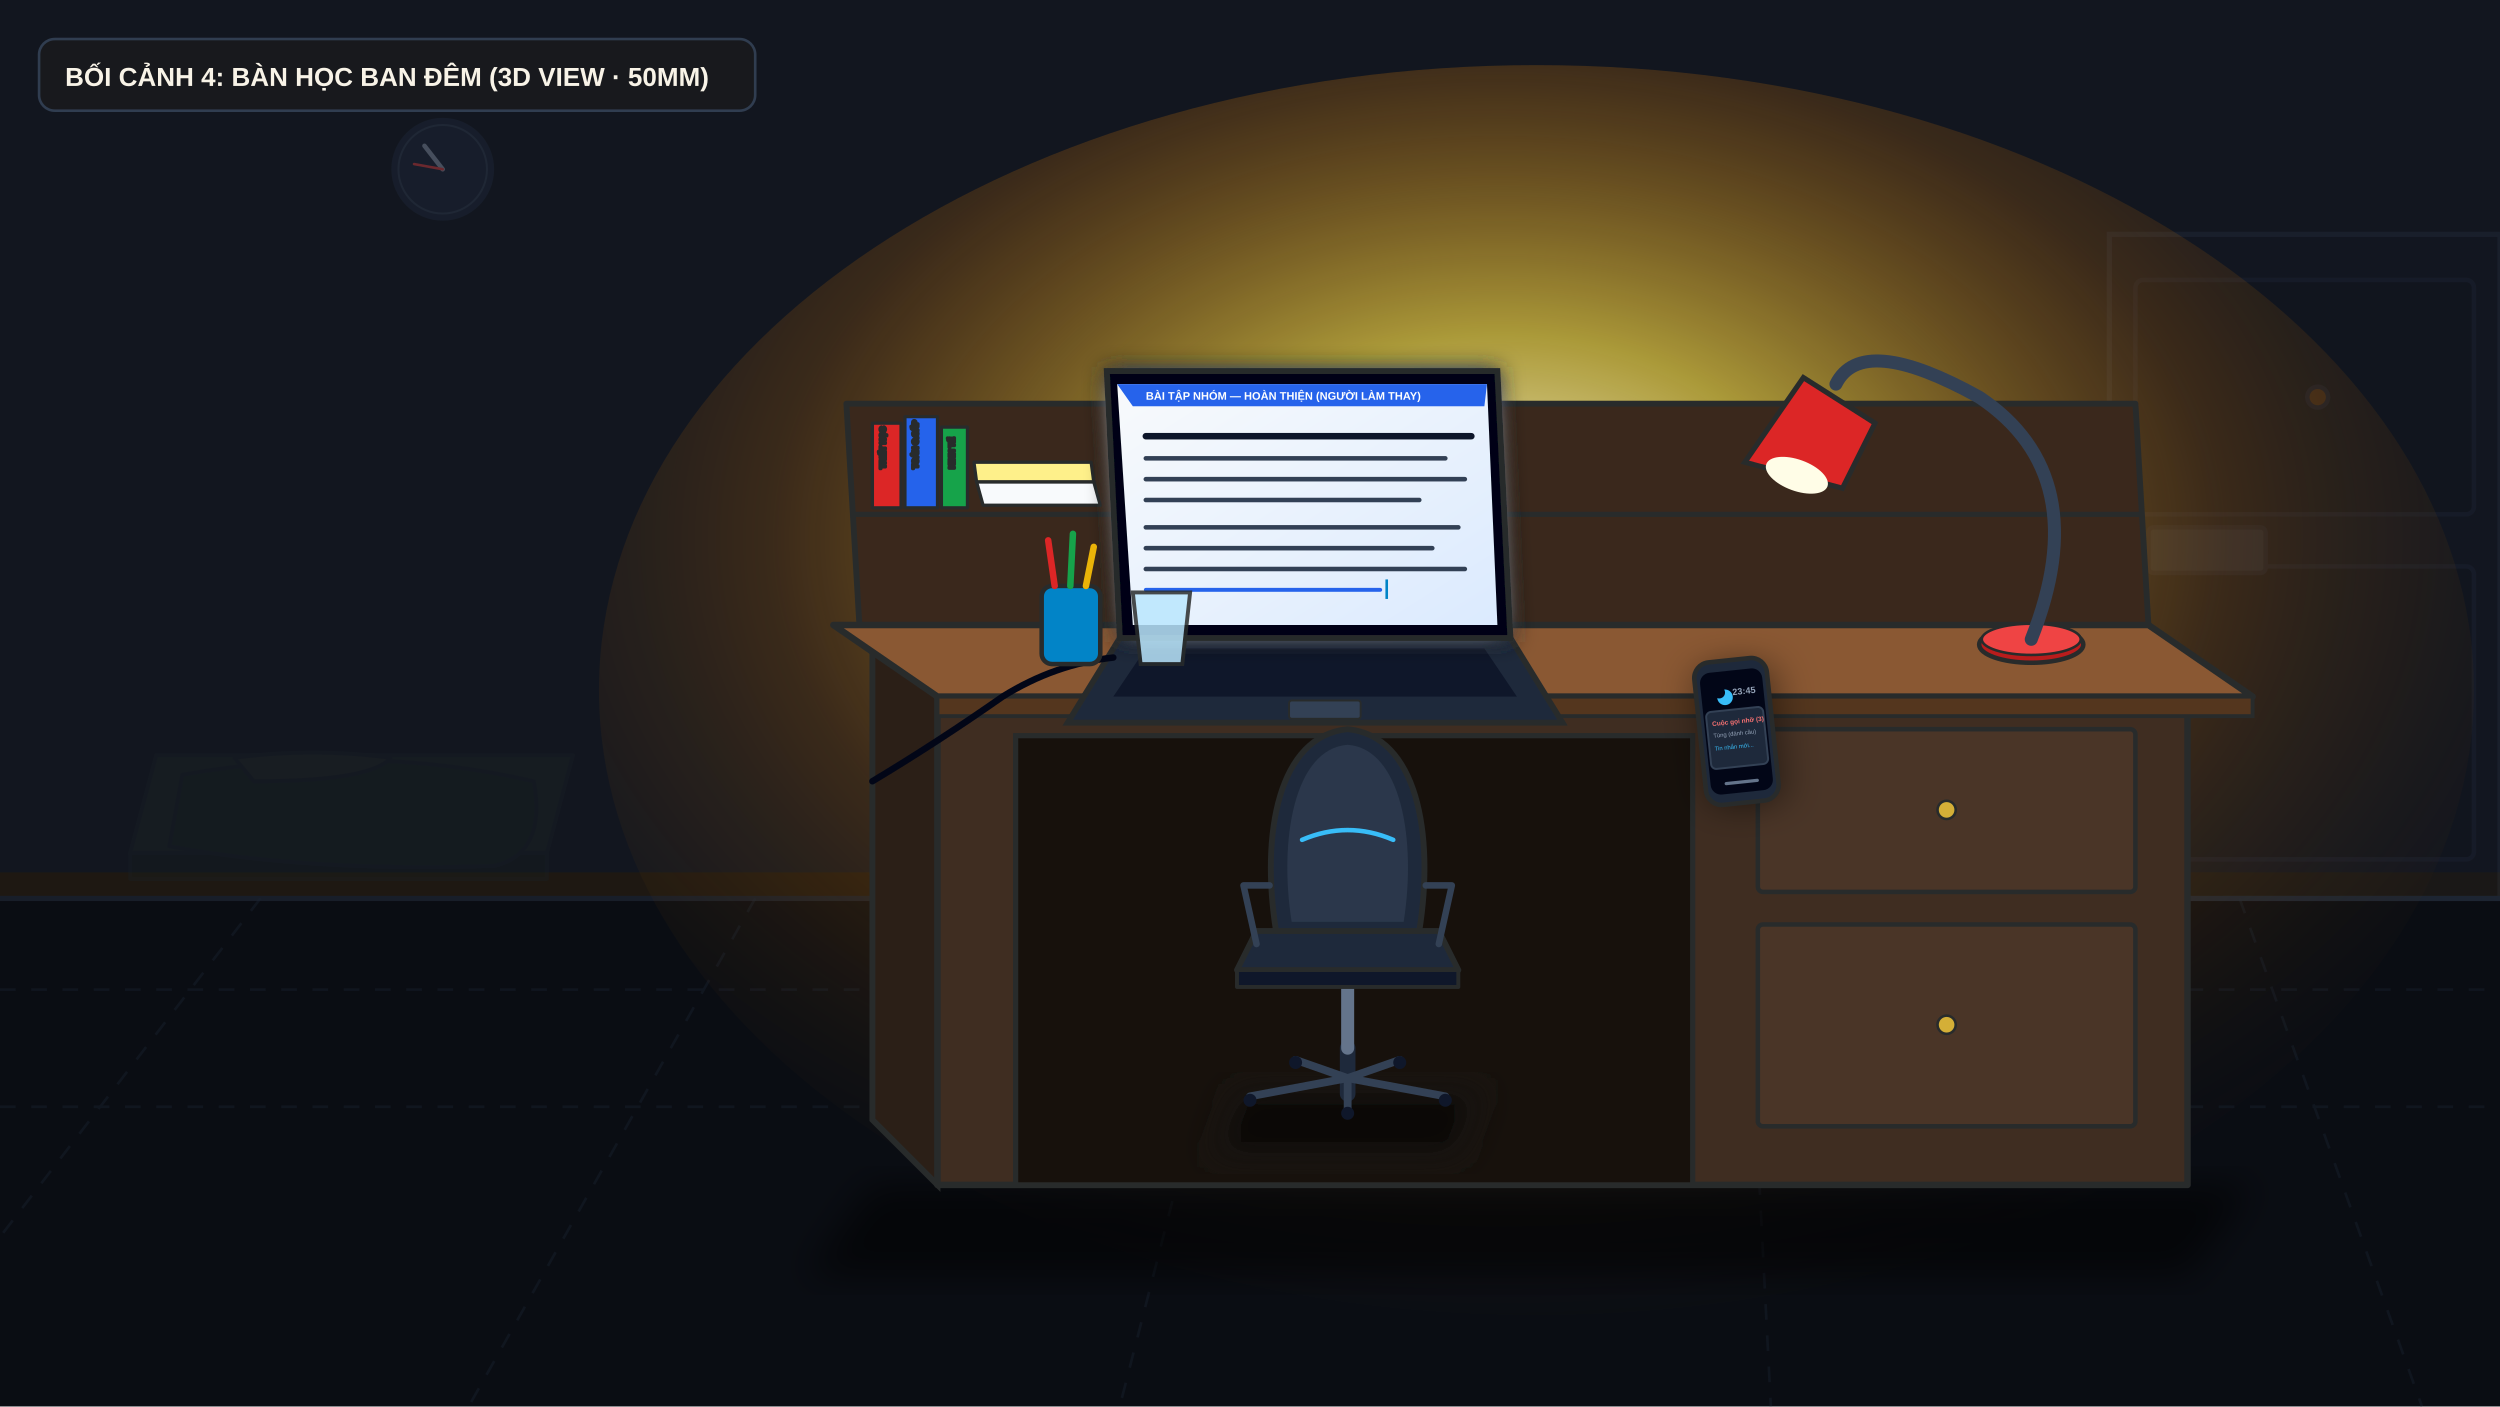
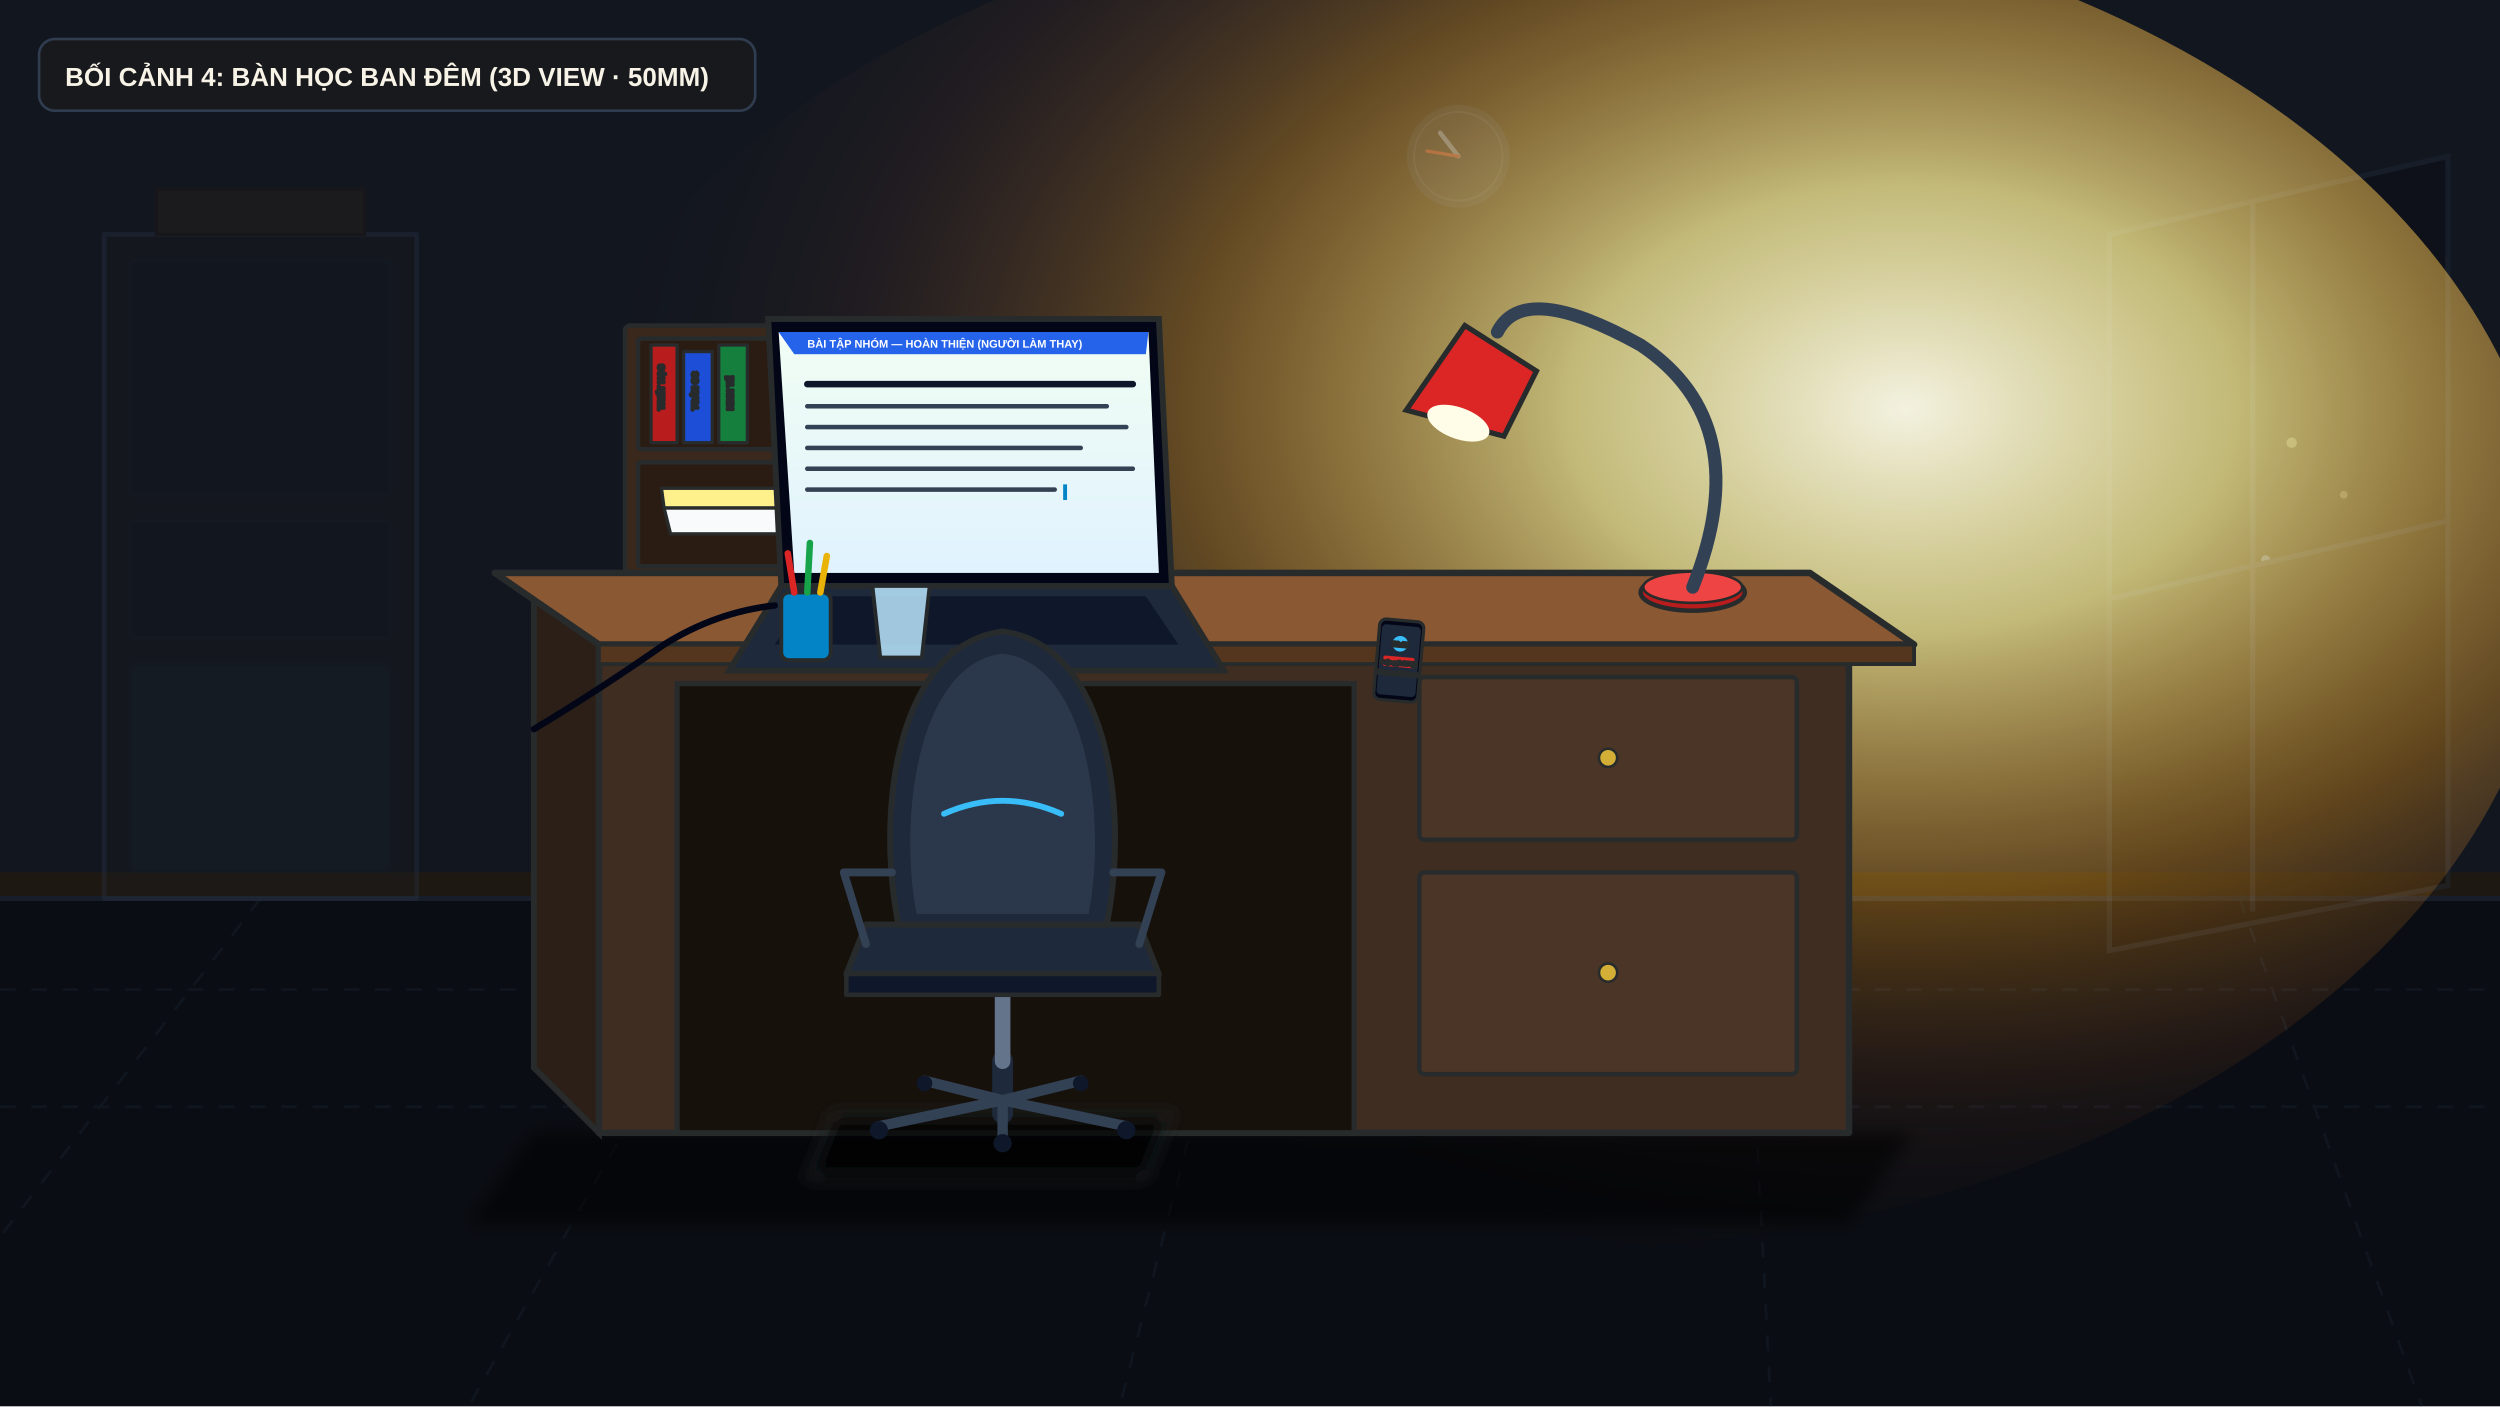
<svg xmlns="http://www.w3.org/2000/svg" width="1920" height="1080" viewBox="0 0 1920 1080">
  <defs>
-     <radialGradient id="lamp-volumetric" cx="48%" cy="38%" r="65%">
+     <radialGradient id="lamp-glow-3d" cx="68%" cy="38%" r="65%">
      <stop offset="0%" stop-color="#fffde7" stop-opacity="0.95" />
-       <stop offset="25%" stop-color="#fde047" stop-opacity="0.65" />
-       <stop offset="60%" stop-color="#d97706" stop-opacity="0.2" />
-       <stop offset="100%" stop-color="#0a0e14" stop-opacity="0.0" />
+       <stop offset="25%" stop-color="#fef08a" stop-opacity="0.75" />
+       <stop offset="55%" stop-color="#f59e0b" stop-opacity="0.35" />
+       <stop offset="80%" stop-color="#78350f" stop-opacity="0.12" />
+       <stop offset="100%" stop-color="#000" stop-opacity="0.0" />
    </radialGradient>
-     <linearGradient id="screen-grad-3d" x1="0%" y1="0%" x2="100%" y2="100%">
-       <stop offset="0%" stop-color="#f8fafc" />
-       <stop offset="100%" stop-color="#dbeafe" />
+     <linearGradient id="screen-grad-3d" x1="0%" y1="0%" x2="0%" y2="100%">
+       <stop offset="0%" stop-color="#ffffff" />
+       <stop offset="6%" stop-color="#f0fdf4" />
+       <stop offset="100%" stop-color="#e0f2fe" />
    </linearGradient>
    <filter id="night-shadow" x="-20%" y="-20%" width="140%" height="140%">
-       <feGaussianBlur stdDeviation="14" />
-     </filter>
-     <filter id="glow-screen">
-       <feGaussianBlur stdDeviation="8" result="blur" />
-       <feMerge>
-         <feMergeNode in="blur" />
-         <feMergeNode in="SourceGraphic" />
-       </feMerge>
+       <feGaussianBlur stdDeviation="6" result="blur" />
    </filter>
  </defs>
-   <rect width="1920" height="1080" fill="#080b10" />
  <rect width="1920" height="690" fill="#12161f" />
  <rect y="690" width="1920" height="390" fill="#0a0d13" />
  <rect y="670" width="1920" height="20" fill="#1e1812" />
  <line x1="0" y1="690" x2="1920" y2="690" stroke="#181e29" stroke-width="4" />
  <g stroke="#1a2332" stroke-width="2" opacity="0.4" stroke-dasharray="12 12">
    <line x1="200" y1="690" x2="-100" y2="1080" />
    <line x1="580" y1="690" x2="360" y2="1080" />
    <line x1="960" y1="690" x2="860" y2="1080" />
    <line x1="1340" y1="690" x2="1360" y2="1080" />
    <line x1="1720" y1="690" x2="1860" y2="1080" />
    <line x1="0" y1="760" x2="1920" y2="760" />
    <line x1="0" y1="850" x2="1920" y2="850" />
  </g>
-   <g transform="translate(60 520)" opacity="0.35" stroke="#182026" stroke-width="3" stroke-linejoin="round">
-     <polygon points="60,60 380,60 360,135 40,135" fill="#1c2826" />
-     <polygon points="40,135 360,135 360,155 40,155" fill="#141e1c" />
-     <path d="M80 75 Q220 50 350 80 Q360 135 320 145 Q180 150 70 130 Z" fill="#162420" />
-     <path d="M120 62 Q180 54 240 62 Q225 80 135 80 Z" fill="#222a27" />
+   <g transform="translate(80 180)" opacity="0.35" stroke="#182026" stroke-width="3" stroke-linejoin="round">
+     <rect x="0" y="0" width="240" height="510" fill="#181a1d" stroke="#283548" stroke-width="3.5" />
+     <rect x="40" y="-35" width="160" height="35" fill="#2b221a" stroke="#1f1812" stroke-width="2.5" />
+     <rect x="20" y="20" width="200" height="180" rx="4" fill="#121820" />
+     <rect x="20" y="220" width="200" height="90" rx="4" fill="#121820" />
+     <rect x="20" y="330" width="200" height="160" rx="4" fill="#1a242c" />
  </g>
-   <g transform="translate(340 130)" opacity="0.4" stroke="#1e293b" stroke-width="3">
+   <g transform="translate(1120 120)" opacity="0.45" stroke="#1e293b" stroke-width="3">
    <circle cx="0" cy="0" r="38" fill="#1e293b" />
    <circle cx="0" cy="0" r="34" fill="none" stroke="#334155" stroke-width="1.5" />
    <line x1="0" y1="0" x2="-14" y2="-18" stroke="#94a3b8" stroke-width="3.5" stroke-linecap="round" />
-     <line x1="0" y1="0" x2="-22" y2="-4" stroke="#ef4444" stroke-width="2" stroke-linecap="round" />
+     <line x1="0" y1="0" x2="-24" y2="-4" stroke="#ef4444" stroke-width="2.5" stroke-linecap="round" />
  </g>
-   <g transform="translate(1620 180)" opacity="0.3" stroke="#1e293b" stroke-width="3.5">
-     <rect x="0" y="0" width="300" height="510" fill="#121820" stroke="#283548" stroke-width="4" />
-     <rect x="20" y="35" width="260" height="180" rx="6" fill="#0d131a" />
-     <rect x="20" y="255" width="260" height="225" rx="6" fill="#0d131a" />
-     <rect x="30" y="225" width="90" height="35" rx="4" fill="#334155" />
-     <circle cx="160" cy="125" r="8" fill="#854d0e" />
+   <g transform="translate(1620 120)" opacity="0.35" stroke="#1e293b" stroke-width="3.5">
+     <polygon points="0,60 260,0 260,560 0,610" fill="#070a0f" stroke="#222f3d" stroke-width="4" />
+     <circle cx="140" cy="220" r="4" fill="#fef08a" opacity="0.8" stroke="none" />
+     <circle cx="180" cy="260" r="3" fill="#fef08a" opacity="0.6" stroke="none" />
+     <circle cx="120" cy="310" r="3.5" fill="#bae6fd" opacity="0.7" stroke="none" />
+     <line x1="110" y1="35" x2="110" y2="580" stroke="#1e293b" stroke-width="4" />
+     <line x1="0" y1="340" x2="260" y2="280" stroke="#1e293b" stroke-width="4" />
  </g>
-   <ellipse cx="1180" cy="530" rx="720" ry="480" fill="url(#lamp-volumetric)" stroke="none" />
-   <g id="desk-3d-unit" transform="translate(720 470)">
-     <g transform="translate(0 -160)" stroke="#282b2b" stroke-width="4" stroke-linejoin="round">
-       <polygon points="-70,0 920,0 930,170 -60,170" fill="#3a281c" stroke="#282b2b" stroke-width="4.5" />
-       <line x1="-65" y1="85" x2="925" y2="85" stroke="#282b2b" stroke-width="4" />
-       <line x1="430" y1="0" x2="430" y2="170" stroke="#282b2b" stroke-width="4" />
+   <ellipse cx="1180" cy="440" rx="780" ry="520" fill="url(#lamp-glow-3d)" style="mix-blend-mode: screen;" />
+   <g id="study-desk" transform="translate(460 430)">
+     <g stroke="#282b2b" stroke-width="3.5" stroke-linejoin="round">
+       <rect x="20" y="-180" width="210" height="190" rx="4" fill="#3a281c" />
+       <rect x="30" y="-170" width="190" height="85" rx="2" fill="#2a1c13" />
+       <rect x="30" y="-75" width="190" height="80" rx="2" fill="#2a1c13" />
      <g stroke="#282b2b" stroke-width="2.5">
-         <rect x="-50" y="15" width="22" height="65" fill="#dc2626" />
-         <text x="-40" y="50" font-family="Arial" font-size="6" font-weight="bold" fill="#fff" transform="rotate(-90 -40 50)">TRIẾT HỌC</text>
-         <rect x="-25" y="10" width="25" height="70" fill="#2563eb" />
-         <text x="-15" y="50" font-family="Arial" font-size="6" font-weight="bold" fill="#fff" transform="rotate(-90 -15 50)">TOÁN C.CẤP</text>
-         <rect x="3" y="18" width="20" height="62" fill="#16a34a" />
-         <text x="13" y="50" font-family="Arial" font-size="6" font-weight="bold" fill="#fff" transform="rotate(-90 13 50)">KINH TẾ</text>
-         <polygon points="30,60 120,60 125,78 35,78" fill="#f8fafc" />
-         <polygon points="28,45 118,45 120,60 30,60" fill="#fef08a" />
+         <rect x="40" y="-165" width="20" height="75" fill="#b91c1c" />
+         <text x="50" y="-115" font-family="Arial" font-size="6.5" font-weight="bold" fill="#ffffff" transform="rotate(-90 50 -115)">TRIẾT HỌC</text>
+         <rect x="65" y="-160" width="22" height="70" fill="#1d4ed8" />
+         <text x="76" y="-115" font-family="Arial" font-size="6.5" font-weight="bold" fill="#ffffff" transform="rotate(-90 76 -115)">TOÁN CC</text>
+         <rect x="92" y="-165" width="22" height="75" fill="#15803d" />
+         <text x="103" y="-115" font-family="Arial" font-size="6.5" font-weight="bold" fill="#ffffff" transform="rotate(-90 103 -115)">KINH TẾ</text>
+         <polygon points="50,-40 160,-40 165,-20 55,-20" fill="#f8fafc" />
+         <polygon points="48,-55 158,-55 160,-40 50,-40" fill="#fef08a" />
      </g>
-       <rect x="160" y="20" width="45" height="45" fill="#fef08a" stroke="#ca8a04" stroke-width="1.5" transform="rotate(-8 160 20)" />
-       <text x="165" y="38" font-family="Arial" font-size="6.5" font-weight="bold" fill="#854d0e" transform="rotate(-8 160 20)">NỘP BÀI!</text>
-       <text x="165" y="48" font-family="Arial" font-size="5" fill="#b91c1c" transform="rotate(-8 160 20)">Hôm nay 23h59</text>
+       <rect x="165" y="-155" width="45" height="45" fill="#fef08a" stroke="#ca8a04" stroke-width="1.5" transform="rotate(-8 165 -155)" />
+       <text x="170" y="-137" font-family="Arial" font-size="6.5" font-weight="bold" fill="#854d0e" transform="rotate(-8 165 -155)">NỘP BÀI!</text>
+       <text x="170" y="-127" font-family="Arial" font-size="5" fill="#b91c1c" transform="rotate(-8 165 -155)">Hôm nay 23h59</text>
    </g>
    <polygon points="-50,440 1010,440 960,510 -100,510" fill="#000" opacity="0.55" filter="url(#night-shadow)" />
    <polygon points="-50,20 0,65 0,440 -50,390" fill="#2b1f17" stroke="#282b2b" stroke-width="4.5" />
    <polygon points="0,65 960,65 960,440 0,440" fill="#3f2d21" stroke="#282b2b" stroke-width="5" stroke-linejoin="round" />
    <rect x="60" y="95" width="520" height="345" fill="#17110c" stroke="#282b2b" stroke-width="4" />
    <g stroke="#282b2b" stroke-width="3.5">
      <rect x="630" y="90" width="290" height="125" rx="4" fill="#4a3527" />
      <circle cx="775" cy="152" r="7" fill="#d4af37" stroke-width="2" />
      <rect x="630" y="240" width="290" height="155" rx="4" fill="#4a3527" />
      <circle cx="775" cy="317" r="7" fill="#d4af37" stroke-width="2" />
    </g>
    <polygon points="-80,10 930,10 1010,65 0,65" fill="#8a5833" stroke="#282b2b" stroke-width="5" stroke-linejoin="round" />
    <polygon points="0,65 1010,65 1010,80 0,80" fill="#54361e" stroke="#282b2b" stroke-width="3" />
    <g transform="translate(840 25)">
      <ellipse cx="0" cy="0" rx="40" ry="14" fill="#b91c1c" stroke="#282b2b" stroke-width="3.5" />
      <ellipse cx="0" cy="-4" rx="38" ry="12" fill="#ef4444" stroke="#282b2b" stroke-width="2" />
      <path d="M0 -4 Q50 -130 -40 -190 Q-130 -240 -150 -200" fill="none" stroke="#334155" stroke-width="10" stroke-linecap="round" />
      <path d="M-175 -205 L-120 -170 L-145 -120 L-220 -140 Z" fill="#dc2626" stroke="#282b2b" stroke-width="4" />
      <ellipse cx="-180" cy="-130" rx="25" ry="12" fill="#fffde7" stroke="none" transform="rotate(20 -180 -130)" />
    </g>
    <g transform="translate(280 20)">
      <polygon points="-140,0 160,0 200,65 -180,65" fill="#1e293b" stroke="#282b2b" stroke-width="4.5" />
      <polygon points="-120,8 140,8 165,45 -145,45" fill="#0f172a" stroke="none" />
      <rect x="-10" y="48" width="55" height="14" rx="2" fill="#334155" stroke="#282b2b" stroke-width="1.5" />
      <path d="M-145 15 Q-190 20 -230 45 Q-280 80 -330 110" fill="none" stroke="#020617" stroke-width="5" stroke-linecap="round" />
-       <g filter="url(#glow-screen)">
-         <polygon points="-140,0 160,0 150,-205 -150,-205" fill="#020617" stroke="#282b2b" stroke-width="4.5" />
-         <polygon points="-130,-10 150,-10 142,-195 -142,-195" fill="url(#screen-grad-3d)" stroke="none" />
-         <polygon points="-130,-178 140,-178 142,-195 -142,-195" fill="#2563eb" stroke="none" />
-         <text x="-120" y="-183" font-family="Arial" font-size="8.5" font-weight="bold" fill="#ffffff">BÀI TẬP NHÓM — HOÀN THIỆN (NGƯỜI LÀM THAY)</text>
-         <g stroke="#334155" stroke-width="3.5" stroke-linecap="round">
-           <line x1="-120" y1="-155" x2="130" y2="-155" stroke="#0f172a" stroke-width="5" />
-           <line x1="-120" y1="-138" x2="110" y2="-138" />
-           <line x1="-120" y1="-122" x2="125" y2="-122" />
-           <line x1="-120" y1="-106" x2="90" y2="-106" />
-           <line x1="-120" y1="-85" x2="120" y2="-85" />
-           <line x1="-120" y1="-69" x2="100" y2="-69" />
-           <line x1="-120" y1="-53" x2="125" y2="-53" />
-           <line x1="-120" y1="-37" x2="60" y2="-37" stroke="#2563eb" stroke-width="3" />
-         </g>
-         <line x1="65" y1="-45" x2="65" y2="-30" stroke="#0284c7" stroke-width="2" />
+       <polygon points="-140,0 160,0 150,-205 -150,-205" fill="#020617" stroke="#282b2b" stroke-width="4.5" />
+       <polygon points="-130,-10 150,-10 142,-195 -142,-195" fill="url(#screen-grad-3d)" stroke="none" />
+       <polygon points="-130,-178 140,-178 142,-195 -142,-195" fill="#2563eb" stroke="none" />
+       <text x="-120" y="-183" font-family="Arial" font-size="8.5" font-weight="bold" fill="#ffffff">BÀI TẬP NHÓM — HOÀN THIỆN (NGƯỜI LÀM THAY)</text>
+       <g stroke="#334155" stroke-width="3.5" stroke-linecap="round">
+         <line x1="-120" y1="-155" x2="130" y2="-155" stroke="#0f172a" stroke-width="5" />
+         <line x1="-120" y1="-138" x2="110" y2="-138" />
+         <line x1="-120" y1="-122" x2="125" y2="-122" />
+         <line x1="-120" y1="-106" x2="90" y2="-106" />
+         <line x1="-120" y1="-90" x2="130" y2="-90" />
+         <line x1="-120" y1="-74" x2="70" y2="-74" />
      </g>
+       <line x1="78" y1="-78" x2="78" y2="-66" stroke="#0284c7" stroke-width="3" />
    </g>
-     <g transform="translate(580 40) rotate(-6)">
-       <rect x="3" y="3" width="56" height="110" rx="12" fill="#000" opacity="0.5" filter="url(#night-shadow)" />
-       <rect x="0" y="0" width="56" height="110" rx="12" fill="#1e293b" stroke="#282b2b" stroke-width="3.5" />
-       <rect x="4" y="8" width="48" height="94" rx="8" fill="#020617" stroke="none" />
-       <g transform="translate(8 16)">
-         <path d="M8 12 A6 6 0 1 0 14 6 A4.5 4.5 0 0 1 8 12 Z" fill="#38bdf8" />
-         <text x="20" y="11" font-family="Arial" font-size="7" font-weight="bold" fill="#94a3b8">23:45</text>
-       </g>
-       <rect x="6" y="38" width="44" height="44" rx="4" fill="#1e293b" stroke="#334155" stroke-width="1.5" />
-       <text x="10" y="49" font-family="Arial" font-size="5" font-weight="bold" fill="#f87171">Cuộc gọi nhỡ (3)</text>
-       <text x="10" y="58" font-family="Arial" font-size="4.5" fill="#94a3b8">Tùng (đánh cầu)</text>
-       <text x="10" y="68" font-family="Arial" font-size="4.5" fill="#38bdf8">Tin nhắn mới...</text>
-       <line x1="16" y1="94" x2="40" y2="94" stroke="#64748b" stroke-width="2.5" stroke-linecap="round" />
+     <g transform="translate(600 45) rotate(5)" stroke="#282b2b" stroke-width="2.5">
+       <rect x="0" y="0" width="34" height="62" rx="5" fill="#020617" />
+       <rect x="2" y="4" width="30" height="54" rx="3" fill="#1e293b" stroke="none" />
+       <circle cx="17" cy="18" r="6" fill="#38bdf8" stroke="none" />
+       <text x="17" y="20" font-family="Arial" font-size="4.5" font-weight="bold" fill="#ffffff" text-anchor="middle">23:45</text>
+       <rect x="5" y="28" width="24" height="8" rx="1.5" fill="#dc2626" stroke="none" />
+       <text x="17" y="34" font-family="Arial" font-size="3.5" font-weight="bold" fill="#ffffff" text-anchor="middle">Cuộc gọi nhỡ (3)</text>
+       <text x="17" y="42" font-family="Arial" font-size="3.5" fill="#94a3b8" text-anchor="middle">Tùng: Lm bài chưa?</text>
    </g>
-     <g transform="translate(80 30)">
-       <rect x="0" y="-50" width="45" height="60" rx="8" fill="#0284c7" stroke="#282b2b" stroke-width="3.5" />
-       <line x1="10" y1="-50" x2="5" y2="-85" stroke="#dc2626" stroke-width="5" stroke-linecap="round" />
-       <line x1="22" y1="-50" x2="24" y2="-90" stroke="#16a34a" stroke-width="5" stroke-linecap="round" />
-       <line x1="34" y1="-50" x2="40" y2="-80" stroke="#eab308" stroke-width="5" stroke-linecap="round" />
-       <path d="M70 -45 L76 10 L108 10 L114 -45 Z" fill="#bae6fd" stroke="#282b2b" stroke-width="3" opacity="0.85" />
+     <g transform="translate(140 25)">
+       <rect x="0" y="0" width="38" height="52" rx="6" fill="#0284c7" stroke="#282b2b" stroke-width="3" />
+       <line x1="10" y1="0" x2="5" y2="-30" stroke="#dc2626" stroke-width="5" stroke-linecap="round" />
+       <line x1="20" y1="0" x2="22" y2="-38" stroke="#16a34a" stroke-width="5" stroke-linecap="round" />
+       <line x1="30" y1="0" x2="35" y2="-28" stroke="#eab308" stroke-width="5" stroke-linecap="round" />
+       <path d="M70 -5 L76 50 L108 50 L114 -5 Z" fill="#bae6fd" stroke="#282b2b" stroke-width="3" opacity="0.85" />
    </g>
  </g>
-   <g id="student-swivel-chair" transform="translate(980 660)" stroke="#282b2b" stroke-width="4" stroke-linejoin="round">
-     <polygon points="-30,175 160,175 140,230 -50,230" fill="#000" opacity="0.55" filter="url(#night-shadow)" />
+   <g id="student-swivel-chair" transform="translate(770 680)" stroke="#282b2b" stroke-width="4" stroke-linejoin="round">
+     <polygon points="-130,175 130,175 110,225 -150,225" fill="#000" opacity="0.65" filter="url(#night-shadow)" />
+     <g stroke="#334155" stroke-width="8" stroke-linecap="round">
+       <line x1="0" y1="135" x2="0" y2="175" stroke="#1e293b" stroke-width="16" />
+       <line x1="0" y1="165" x2="-95" y2="185" />
+       <line x1="0" y1="165" x2="95" y2="185" />
+       <line x1="0" y1="165" x2="-60" y2="150" />
+       <line x1="0" y1="165" x2="60" y2="150" />
+       <line x1="0" y1="165" x2="0" y2="195" />
+     </g>
+     <circle cx="-95" cy="188" r="7" fill="#0f172a" stroke="none" />
+     <circle cx="95" cy="188" r="7" fill="#0f172a" stroke="none" />
+     <circle cx="-60" cy="152" r="6" fill="#0f172a" stroke="none" />
+     <circle cx="60" cy="152" r="6" fill="#0f172a" stroke="none" />
+     <circle cx="0" cy="198" r="7" fill="#0f172a" stroke="none" />
+     <line x1="0" y1="135" x2="0" y2="65" stroke="#64748b" stroke-width="12" stroke-linecap="round" />
+     <polygon points="-105,30 105,30 120,68 -120,68" fill="#1e293b" stroke="#282b2b" stroke-width="4.5" />
+     <polygon points="-120,68 120,68 120,84 -120,84" fill="#0f172a" stroke="#282b2b" stroke-width="3.5" />
+     <path d="M-80 30 C-98 -60 -80 -185 0 -195 C80 -185 98 -60 80 30 Z" fill="#1e293b" stroke="#282b2b" stroke-width="4.5" />
+     <path d="M-66 22 C-80 -50 -66 -170 0 -178 C66 -170 80 -50 66 22 Z" fill="#334155" opacity="0.65" stroke="none" />
+     <path d="M-45 -55 Q0 -75 45 -55" fill="none" stroke="#38bdf8" stroke-width="4.5" stroke-linecap="round" />
    <g stroke="#334155" stroke-width="6" stroke-linecap="round">
-       <line x1="55" y1="145" x2="55" y2="180" stroke="#1e293b" stroke-width="12" />
-       <line x1="55" y1="168" x2="-20" y2="182" />
-       <line x1="55" y1="168" x2="130" y2="182" />
-       <line x1="55" y1="168" x2="15" y2="154" />
-       <line x1="55" y1="168" x2="95" y2="154" />
-       <line x1="55" y1="168" x2="55" y2="192" />
+       <path d="M-105 45 L-122 -10 L-85 -10" fill="none" />
+       <path d="M105 45 L122 -10 L85 -10" fill="none" />
    </g>
-     <circle cx="-20" cy="185" r="5" fill="#0f172a" stroke="none" />
-     <circle cx="130" cy="185" r="5" fill="#0f172a" stroke="none" />
-     <circle cx="15" cy="156" r="5" fill="#0f172a" stroke="none" />
-     <circle cx="95" cy="156" r="5" fill="#0f172a" stroke="none" />
-     <circle cx="55" cy="195" r="5" fill="#0f172a" stroke="none" />
-     <line x1="55" y1="145" x2="55" y2="85" stroke="#64748b" stroke-width="10" stroke-linecap="round" />
-     <polygon points="-15,55 125,55 140,85 -30,85" fill="#1e293b" stroke="#282b2b" stroke-width="4.5" />
-     <polygon points="-30,85 140,85 140,98 -30,98" fill="#0f172a" stroke="#282b2b" stroke-width="3" />
-     <path d="M0 55 C-12 -20 2 -95 55 -100 C108 -95 122 -20 110 55 Z" fill="#1e293b" stroke="#282b2b" stroke-width="4.5" />
-     <path d="M12 48 C2 -15 14 -85 55 -88 C96 -85 108 -15 98 48 Z" fill="#334155" opacity="0.6" stroke="none" />
-     <path d="M20 -15 Q55 -30 90 -15" fill="none" stroke="#38bdf8" stroke-width="3.5" stroke-linecap="round" />
-     <path d="M-15 65 L-25 20 L-5 20" fill="none" stroke="#334155" stroke-width="5" stroke-linecap="round" />
-     <path d="M125 65 L135 20 L115 20" fill="none" stroke="#334155" stroke-width="5" stroke-linecap="round" />
  </g>
  <rect x="30" y="30" width="550" height="55" rx="12" fill="#181a1d" opacity="0.9" stroke="#334155" stroke-width="2" />
  <text x="50" y="66" font-family="Arial, sans-serif" font-size="20" font-weight="bold" fill="#f8f3e7">BỐI CẢNH 4: BÀN HỌC BAN ĐÊM (3D VIEW · 50MM)</text>
</svg>
